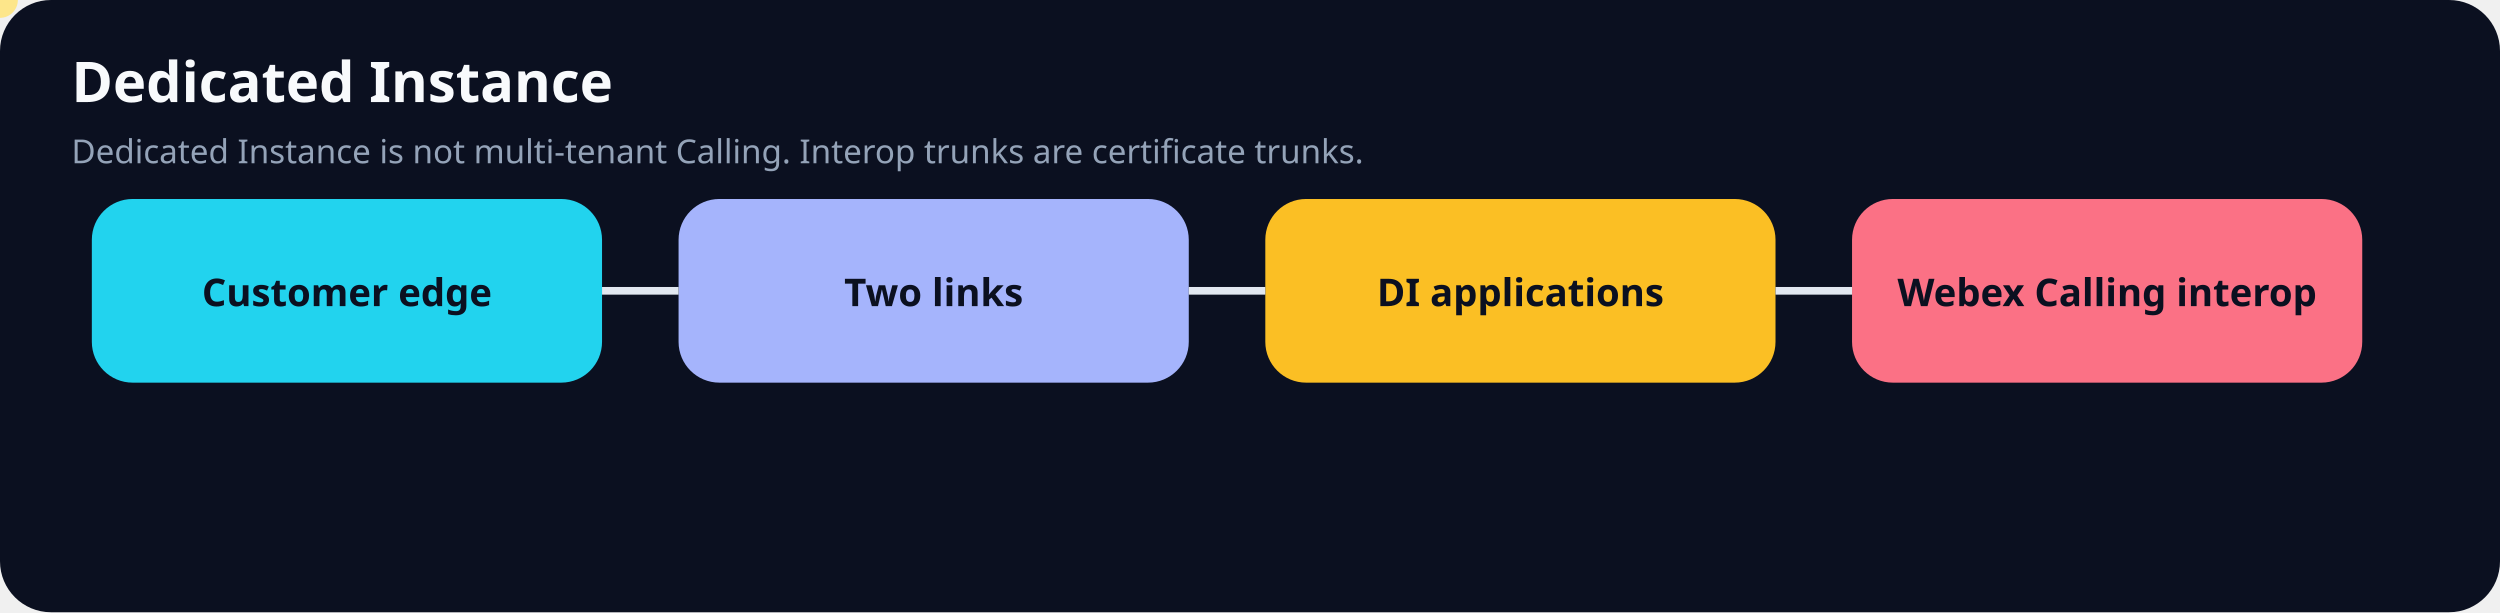
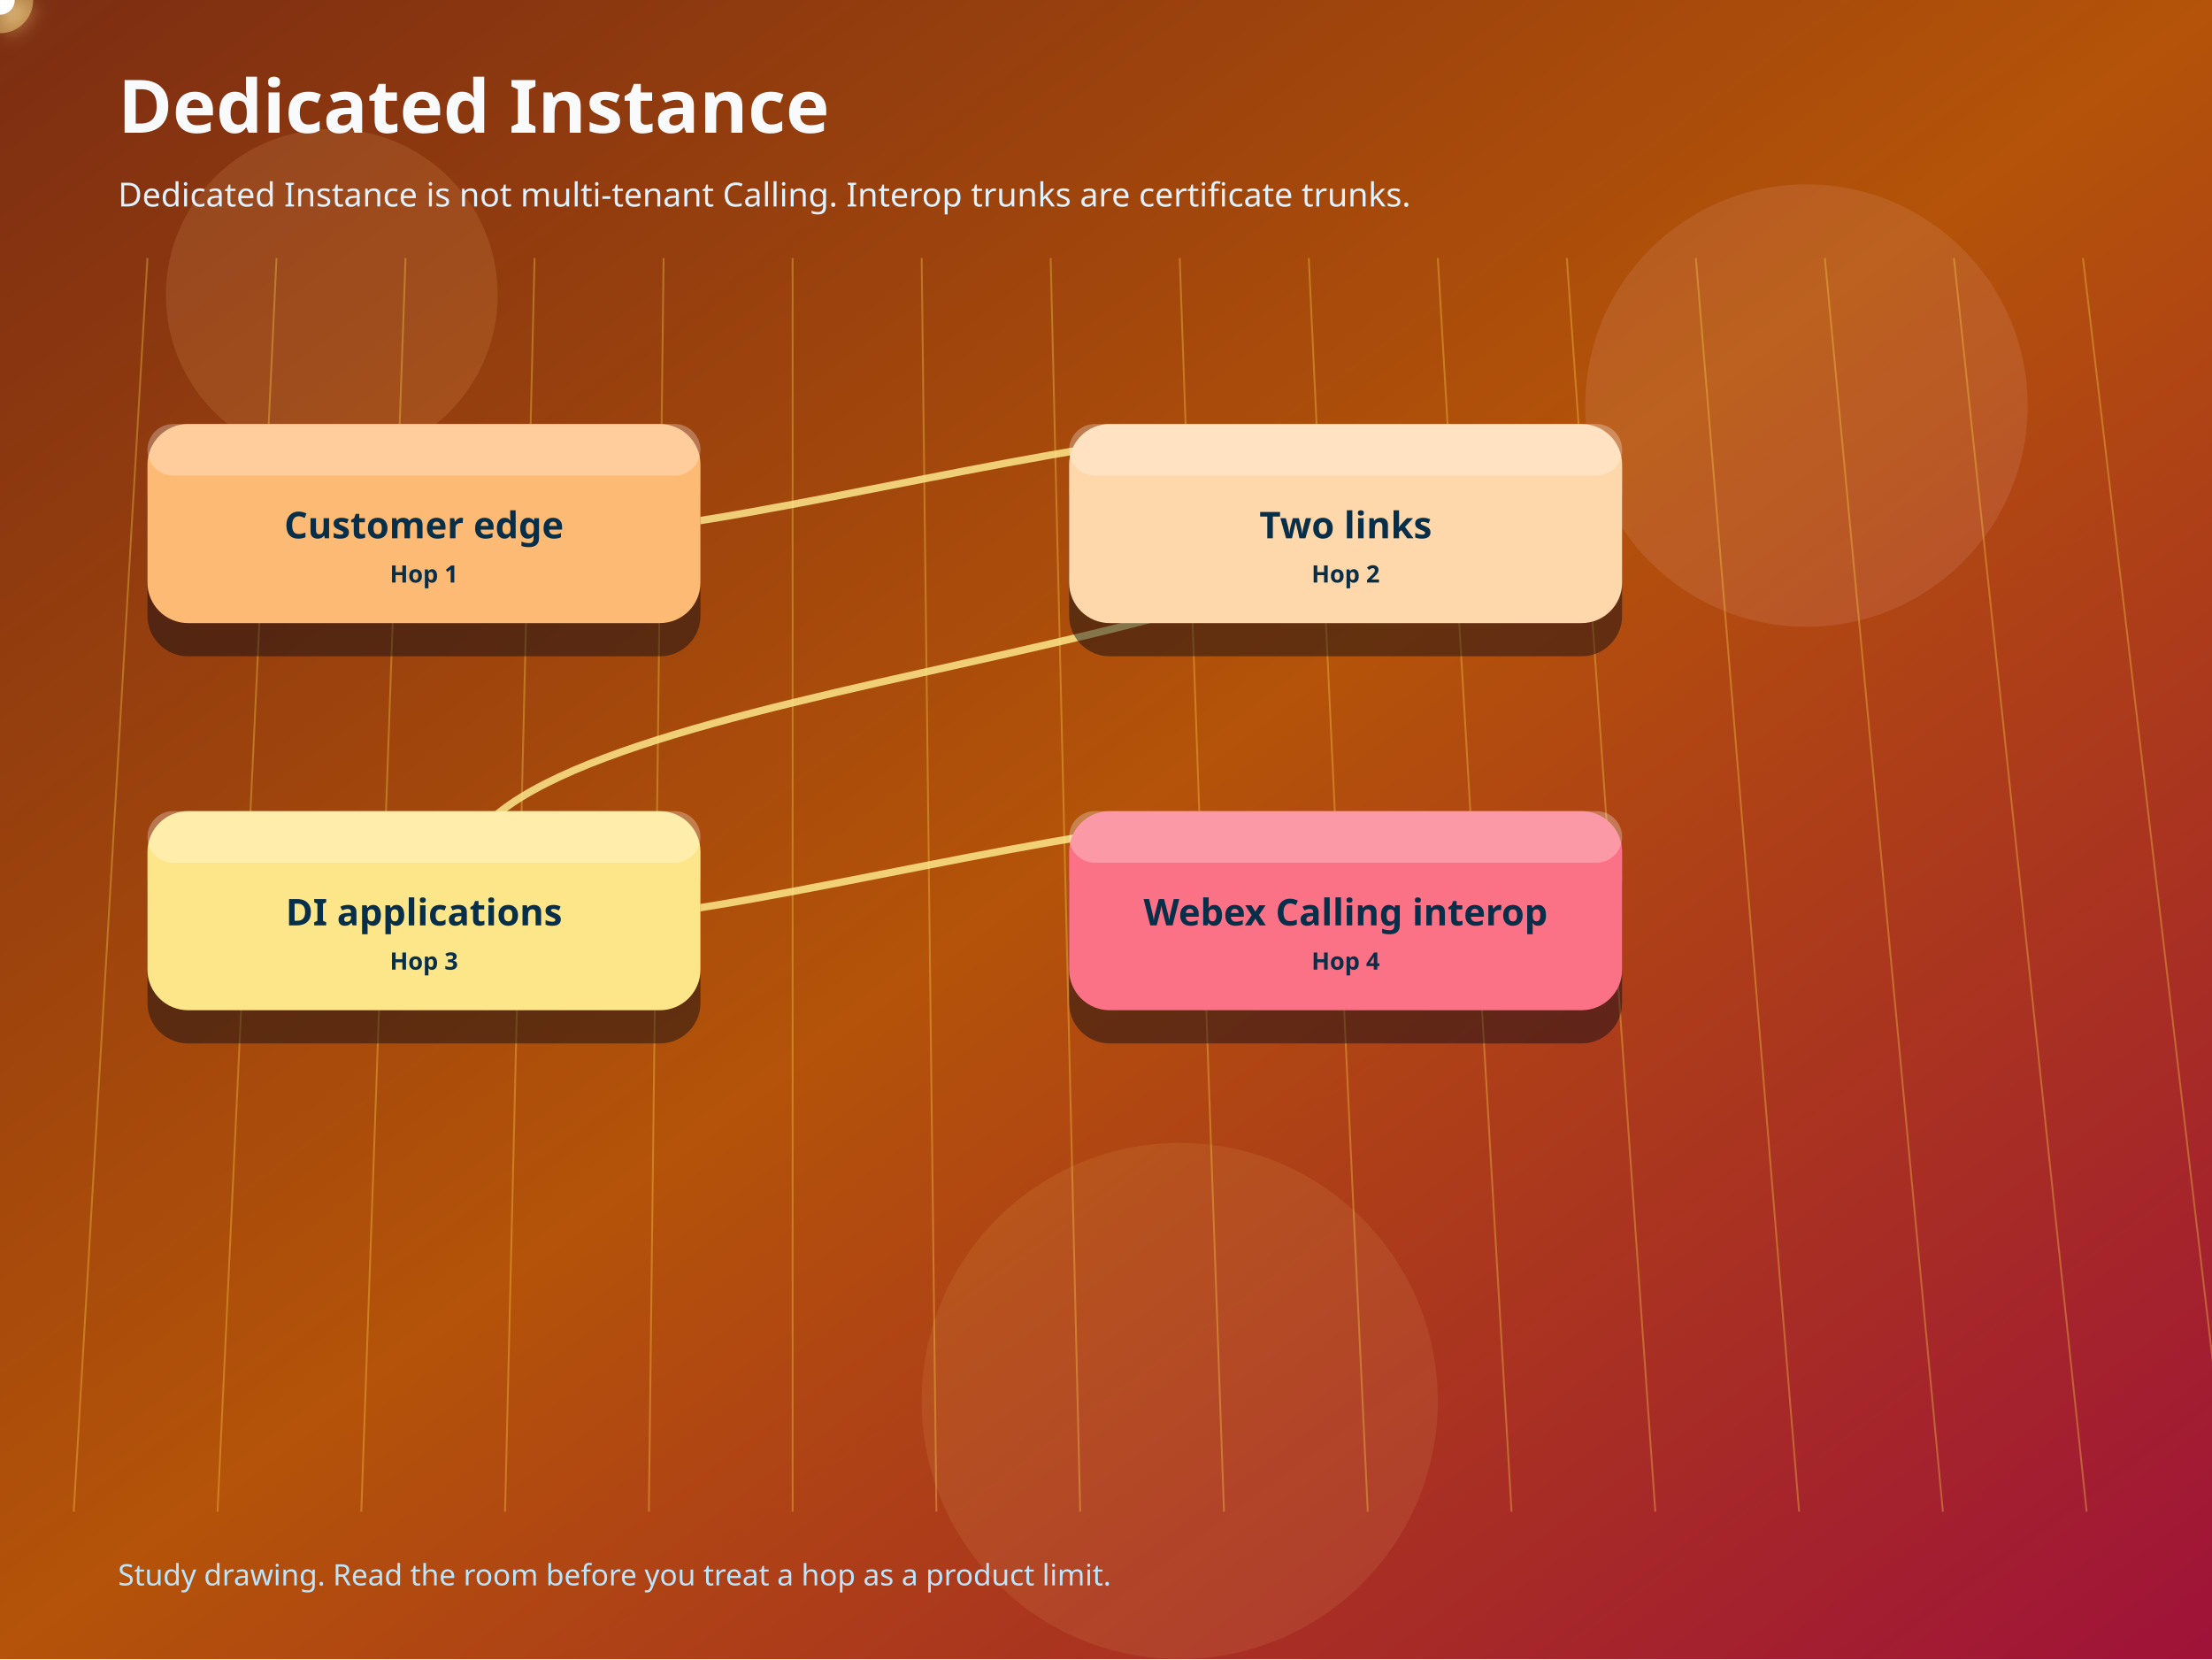
- <svg xmlns="http://www.w3.org/2000/svg" viewBox="0 0 980 240" role="img" aria-label="Dedicated Instance">
-   <rect width="980" height="240" rx="20" fill="#0b1020" />
-   <text x="28" y="40" fill="#f8fafc" font-size="22" font-family="system-ui,sans-serif" font-weight="700">Dedicated Instance</text>
-   <text x="28" y="64" fill="#94a3b8" font-size="13" font-family="system-ui,sans-serif">Dedicated Instance is not multi-tenant Calling. Interop trunks are certificate trunks.</text>
-   <rect x="36" y="78" width="200" height="72" rx="16" fill="#22d3ee" />
-   <text x="136" y="120" text-anchor="middle" fill="#0b1020" font-size="15" font-family="system-ui,sans-serif" font-weight="700">Customer edge</text>
-   <rect x="266" y="78" width="200" height="72" rx="16" fill="#a5b4fc" />
-   <text x="366" y="120" text-anchor="middle" fill="#0b1020" font-size="15" font-family="system-ui,sans-serif" font-weight="700">Two links</text>
-   <path d="M236 114 H266" stroke="#e2e8f0" stroke-width="3" fill="none" />
-   <rect x="496" y="78" width="200" height="72" rx="16" fill="#fbbf24" />
-   <text x="596" y="120" text-anchor="middle" fill="#0b1020" font-size="15" font-family="system-ui,sans-serif" font-weight="700">DI applications</text>
-   <path d="M466 114 H496" stroke="#e2e8f0" stroke-width="3" fill="none" />
-   <rect x="726" y="78" width="200" height="72" rx="16" fill="#fb7185" />
-   <text x="826" y="120" text-anchor="middle" fill="#0b1020" font-size="15" font-family="system-ui,sans-serif" font-weight="700">Webex Calling interop</text>
-   <path d="M696 114 H726" stroke="#e2e8f0" stroke-width="3" fill="none" />
-   <circle r="7" fill="#fde68a">
-     <animateMotion dur="4.8s" repeatCount="indefinite" path="M136 114 H266 V114 H496 V114 H726" />
-   </circle>
+ <svg xmlns="http://www.w3.org/2000/svg" data-palette="3" viewBox="0 0 1200 900" role="img" aria-label="Dedicated Instance">
+   <defs>
+     <linearGradient id="sky" x1="0" y1="0" x2="1" y2="1">
+       <stop offset="0" stop-color="#7c2d12" />
+       <stop offset="0.5" stop-color="#b45309" />
+       <stop offset="1" stop-color="#9f1239" />
+     </linearGradient>
+     <filter id="glow" x="-50%" y="-50%" width="200%" height="200%">
+       <feGaussianBlur stdDeviation="6" result="b" />
+       <feMerge>
+         <feMergeNode in="b" />
+         <feMergeNode in="SourceGraphic" />
+       </feMerge>
+     </filter>
+   </defs>
+   <rect width="1200" height="900" fill="url(#sky)" />
+   <g opacity="0.55">
+     <animateTransform attributeName="transform" type="translate" values="0 0; 0 18; 0 0" dur="14s" repeatCount="indefinite" />
+     <circle cx="180" cy="160" r="90" fill="#fdba74" opacity="0.25" />
+     <circle cx="980" cy="220" r="120" fill="#fecdd3" opacity="0.2" />
+     <circle cx="640" cy="760" r="140" fill="#fde68a" opacity="0.16" />
+   </g>
+   <g opacity="0.35" stroke="#fcd34d" stroke-width="1">
+     <animateTransform attributeName="transform" type="translate" values="0 0; -12 8; 0 0" dur="18s" repeatCount="indefinite" />
+     <line x1="80" y1="140" x2="40" y2="820" />
+     <line x1="150" y1="140" x2="118" y2="820" />
+     <line x1="220" y1="140" x2="196" y2="820" />
+     <line x1="290" y1="140" x2="274" y2="820" />
+     <line x1="360" y1="140" x2="352" y2="820" />
+     <line x1="430" y1="140" x2="430" y2="820" />
+     <line x1="500" y1="140" x2="508" y2="820" />
+     <line x1="570" y1="140" x2="586" y2="820" />
+     <line x1="640" y1="140" x2="664" y2="820" />
+     <line x1="710" y1="140" x2="742" y2="820" />
+     <line x1="780" y1="140" x2="820" y2="820" />
+     <line x1="850" y1="140" x2="898" y2="820" />
+     <line x1="920" y1="140" x2="976" y2="820" />
+     <line x1="990" y1="140" x2="1054" y2="820" />
+     <line x1="1060" y1="140" x2="1132" y2="820" />
+     <line x1="1130" y1="140" x2="1210" y2="820" />
+   </g>
+   <text x="64" y="72" fill="#f8fafc" font-size="40" font-family="system-ui,sans-serif" font-weight="800">Dedicated Instance</text>
+   <text x="64" y="112" fill="#e0f2fe" font-size="18" font-family="system-ui,sans-serif">Dedicated Instance is not multi-tenant Calling. Interop trunks are certificate trunks.</text>
+   <path d="M 250 266 C 250 356 750 160 750 266 C 750 356 250 370 250 476 C 250 566 750 370 750 476" fill="none" stroke="#fde68a" stroke-width="4" stroke-linecap="round" opacity="0.85" />
+   <g class="hop">
+     <rect x="80" y="248" width="300" height="108" rx="22" fill="#020617" opacity="0.45" />
+     <rect x="80" y="230" width="300" height="108" rx="22" fill="#fdba74" />
+     <rect x="80" y="230" width="300" height="28" rx="14" fill="#ffffff" opacity="0.28" />
+     <text x="230" y="292" text-anchor="middle" fill="#082f49" font-size="20" font-family="system-ui,sans-serif" font-weight="800">Customer edge</text>
+     <text x="230" y="316" text-anchor="middle" fill="#082f49" font-size="13" font-family="system-ui,sans-serif" font-weight="700">Hop 1</text>
+   </g>
+   <g class="hop">
+     <rect x="580" y="248" width="300" height="108" rx="22" fill="#020617" opacity="0.45" />
+     <rect x="580" y="230" width="300" height="108" rx="22" fill="#fed7aa" />
+     <rect x="580" y="230" width="300" height="28" rx="14" fill="#ffffff" opacity="0.28" />
+     <text x="730" y="292" text-anchor="middle" fill="#082f49" font-size="20" font-family="system-ui,sans-serif" font-weight="800">Two links</text>
+     <text x="730" y="316" text-anchor="middle" fill="#082f49" font-size="13" font-family="system-ui,sans-serif" font-weight="700">Hop 2</text>
+   </g>
+   <g class="hop">
+     <rect x="80" y="458" width="300" height="108" rx="22" fill="#020617" opacity="0.45" />
+     <rect x="80" y="440" width="300" height="108" rx="22" fill="#fde68a" />
+     <rect x="80" y="440" width="300" height="28" rx="14" fill="#ffffff" opacity="0.28" />
+     <text x="230" y="502" text-anchor="middle" fill="#082f49" font-size="20" font-family="system-ui,sans-serif" font-weight="800">DI applications</text>
+     <text x="230" y="526" text-anchor="middle" fill="#082f49" font-size="13" font-family="system-ui,sans-serif" font-weight="700">Hop 3</text>
+   </g>
+   <g class="hop">
+     <rect x="580" y="458" width="300" height="108" rx="22" fill="#020617" opacity="0.45" />
+     <rect x="580" y="440" width="300" height="108" rx="22" fill="#fb7185" />
+     <rect x="580" y="440" width="300" height="28" rx="14" fill="#ffffff" opacity="0.28" />
+     <text x="730" y="502" text-anchor="middle" fill="#082f49" font-size="20" font-family="system-ui,sans-serif" font-weight="800">Webex Calling interop</text>
+     <text x="730" y="526" text-anchor="middle" fill="#082f49" font-size="13" font-family="system-ui,sans-serif" font-weight="700">Hop 4</text>
+   </g>
+   <g filter="url(#glow)">
+     <animateMotion dur="6.5s" repeatCount="indefinite" path="M 250 266 C 250 356 750 160 750 266 C 750 356 250 370 250 476 C 250 566 750 370 750 476" />
+     <circle r="18" fill="#fde68a" opacity="0.45" />
+     <circle r="8" fill="#ffffff" />
+   </g>
+   <text x="64" y="860" fill="#bae6fd" font-size="16" font-family="system-ui,sans-serif">Study drawing. Read the room before you treat a hop as a product limit.</text>
</svg>
